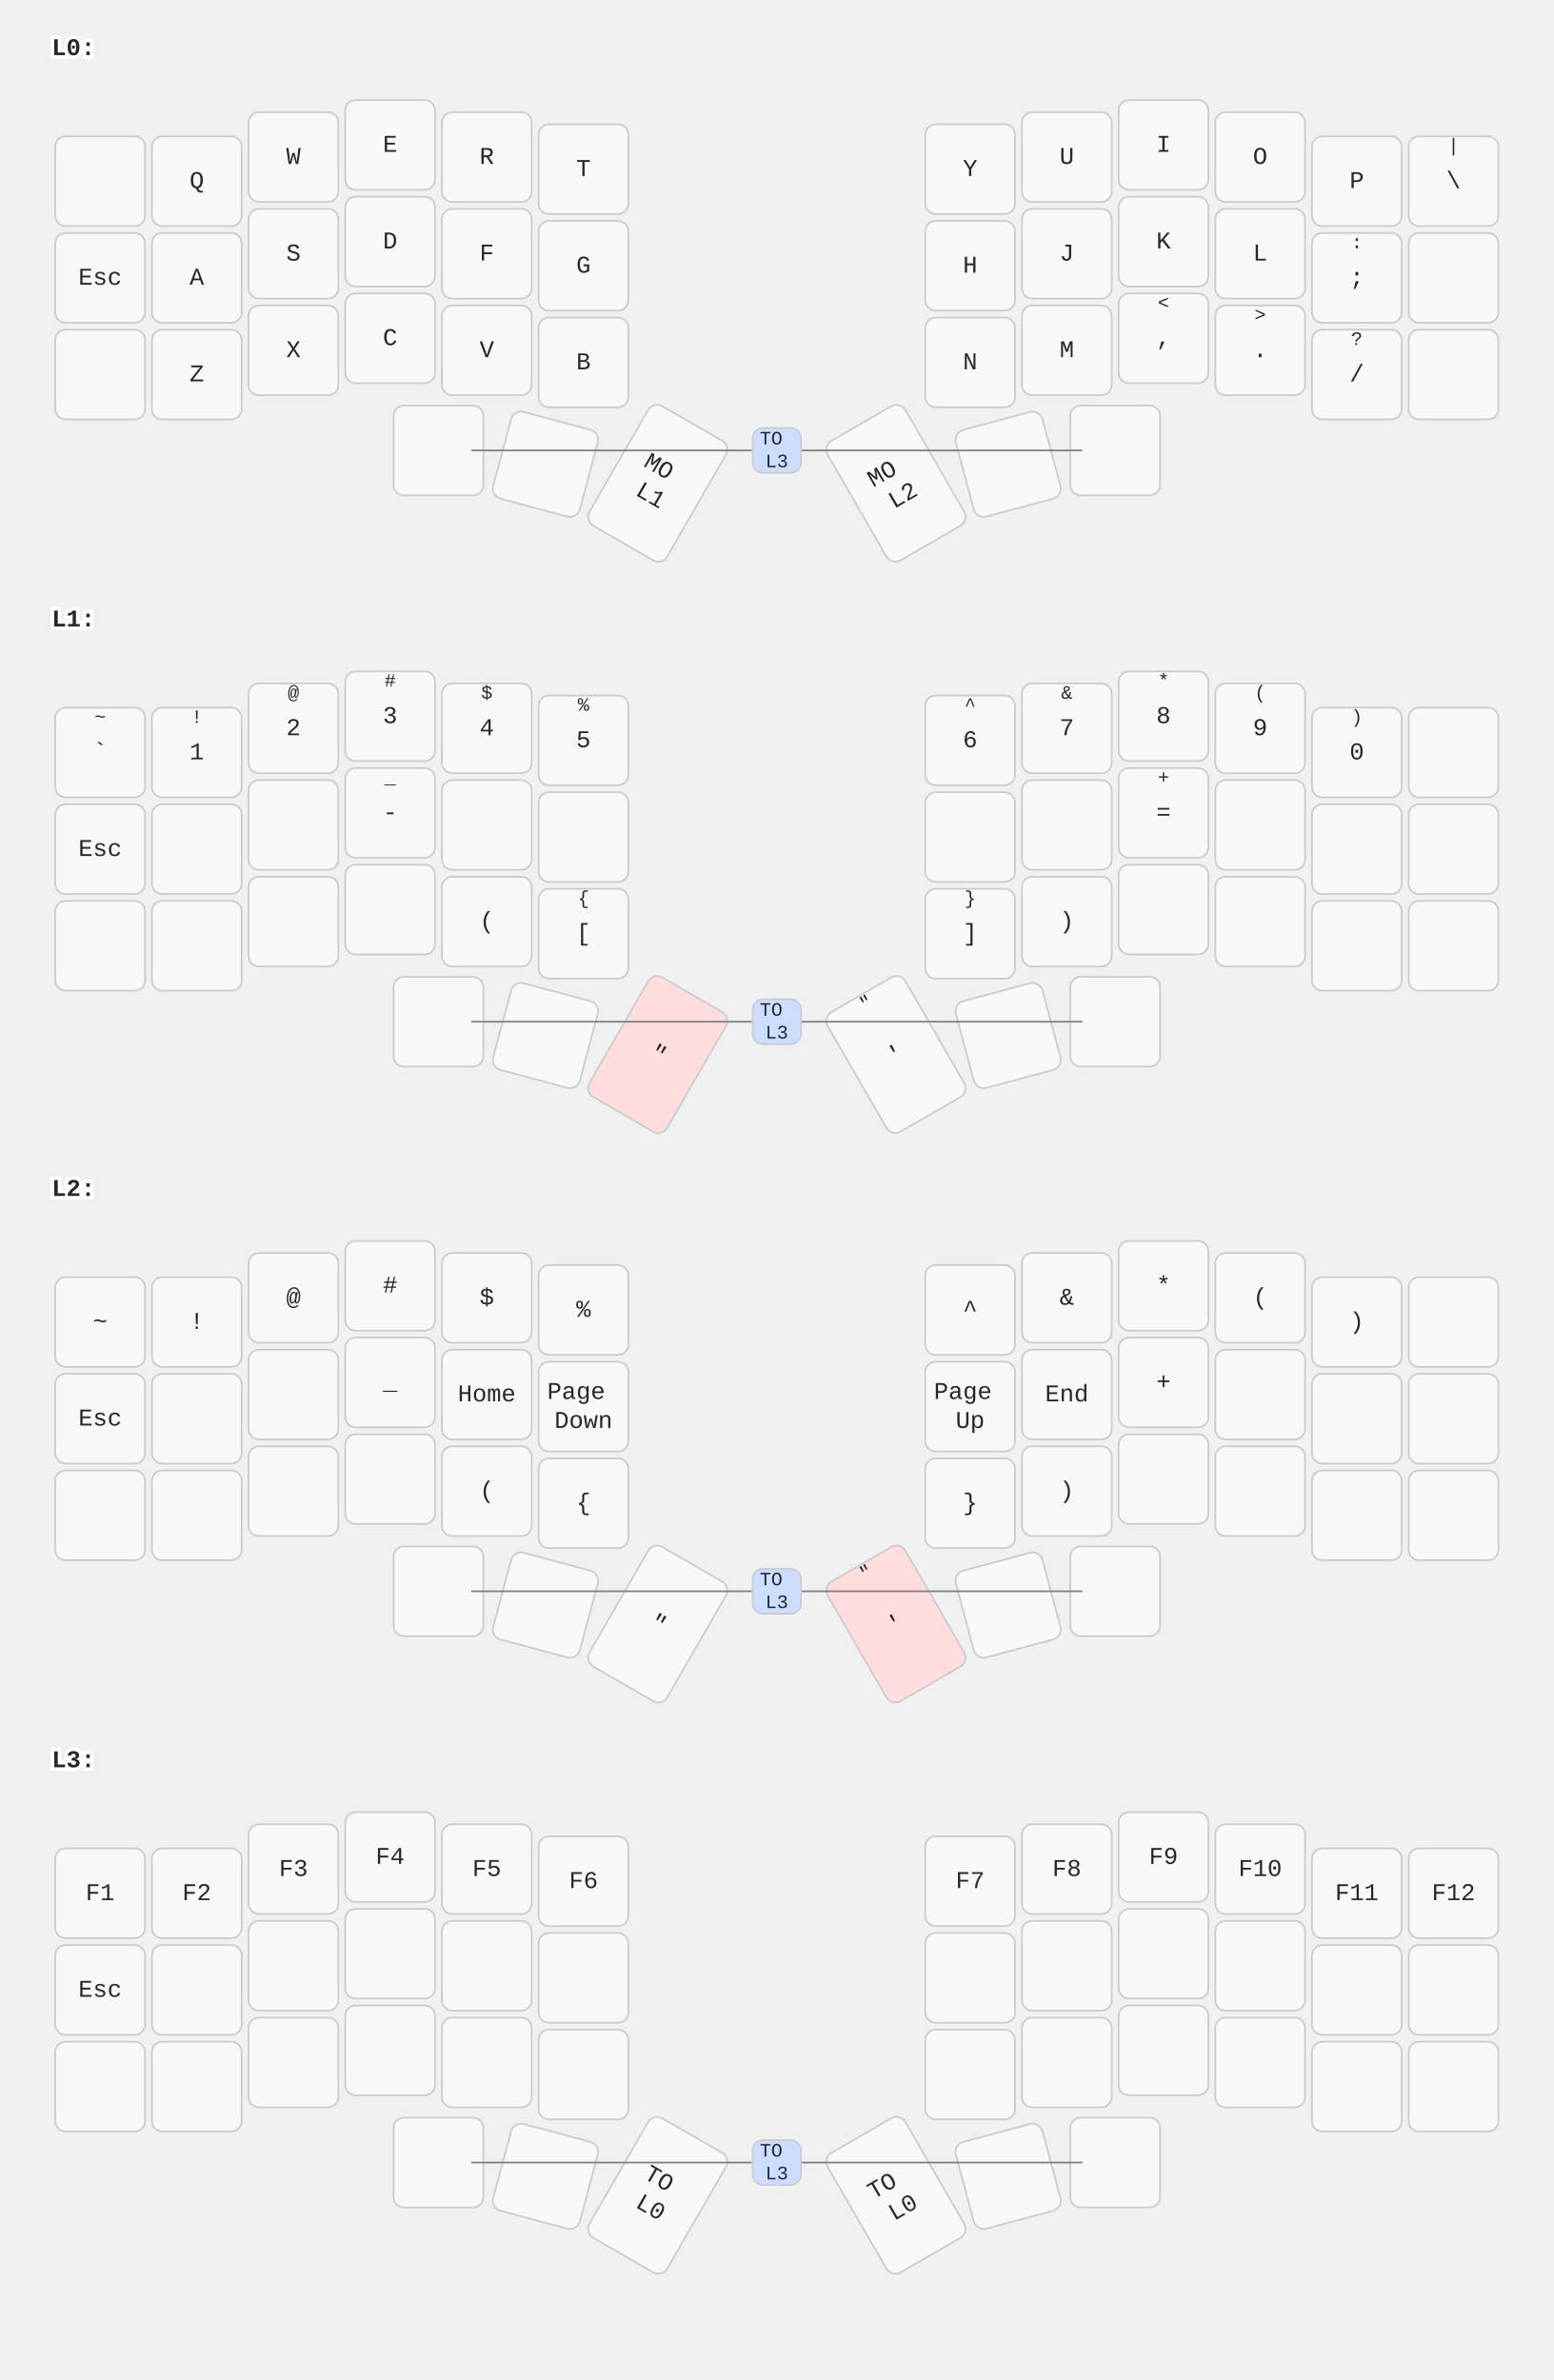
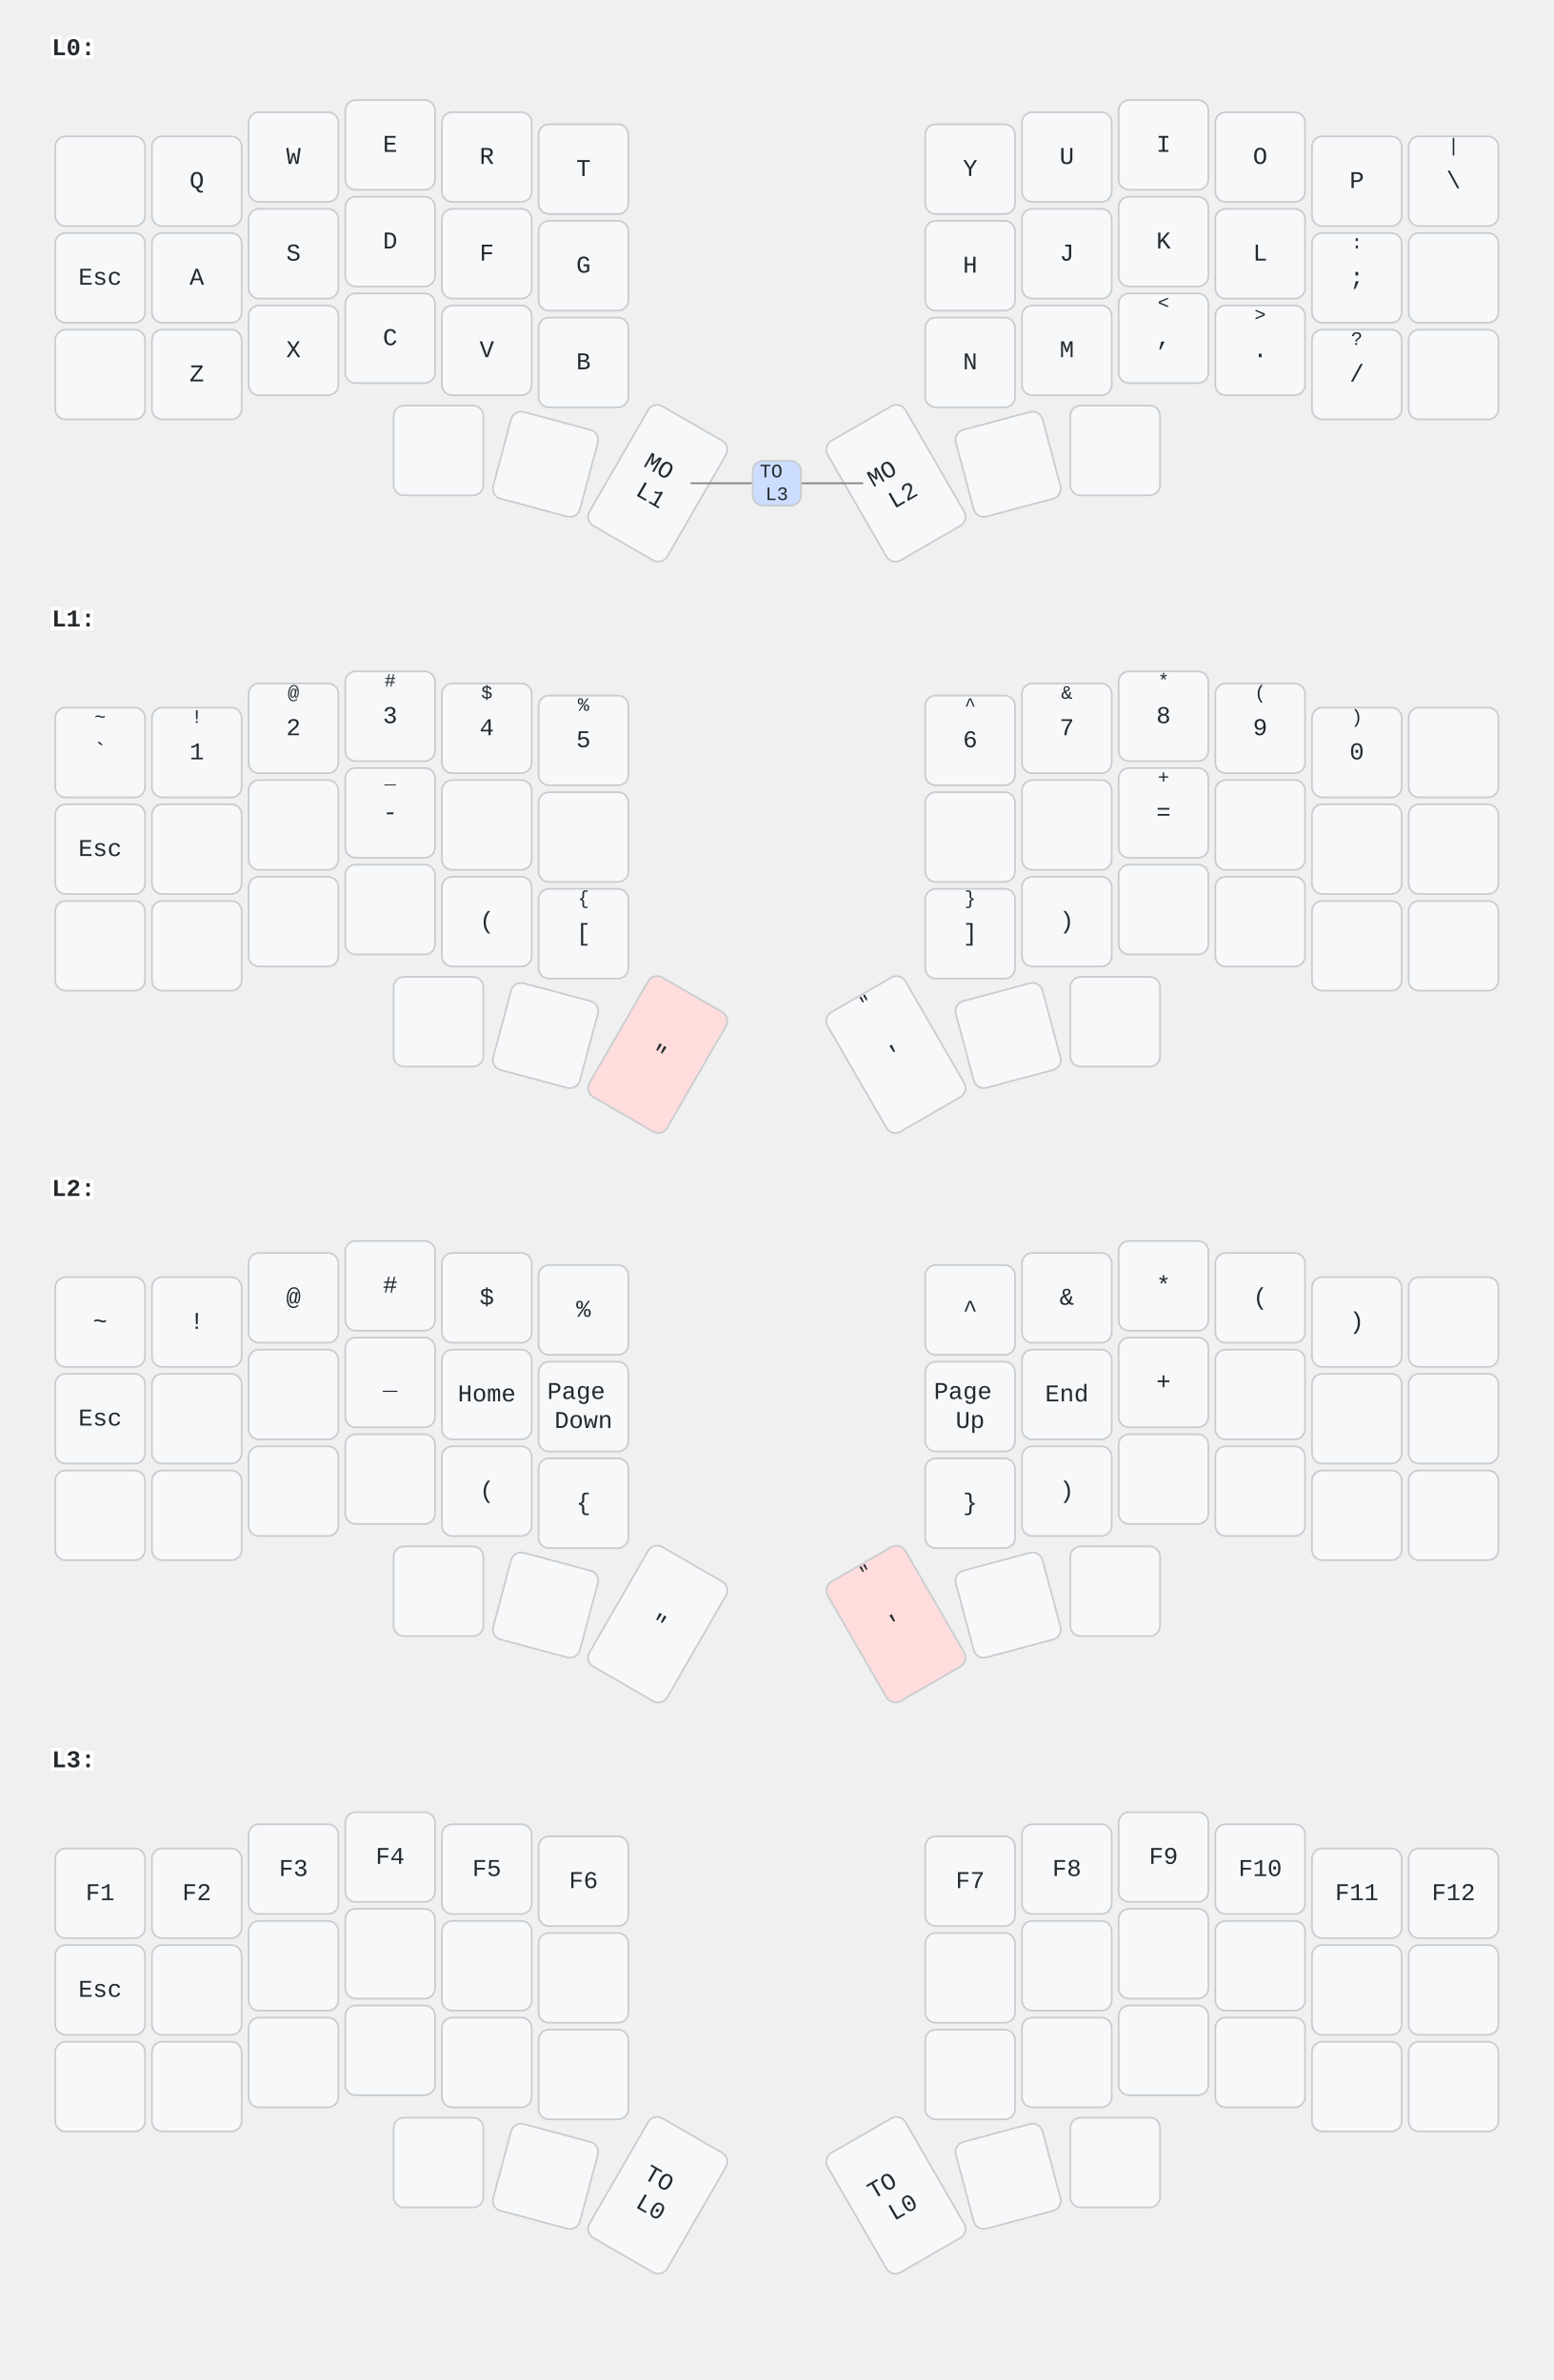
<svg xmlns="http://www.w3.org/2000/svg" xmlns:xlink="http://www.w3.org/1999/xlink" width="900" height="1379" viewBox="0 0 900 1379" class="keymap">
  <defs>/* start glyphs */
<svg id="mdi.apple-keyboard-command">
      <svg viewBox="0 0 24 24">
        <path d="M6,2A4,4 0 0,1 10,6V8H14V6A4,4 0 0,1 18,2A4,4 0 0,1 22,6A4,4 0 0,1 18,10H16V14H18A4,4 0 0,1 22,18A4,4 0 0,1 18,22A4,4 0 0,1 14,18V16H10V18A4,4 0 0,1 6,22A4,4 0 0,1 2,18A4,4 0 0,1 6,14H8V10H6A4,4 0 0,1 2,6A4,4 0 0,1 6,2M16,18A2,2 0 0,0 18,20A2,2 0 0,0 20,18A2,2 0 0,0 18,16H16V18M14,10H10V14H14V10M6,16A2,2 0 0,0 4,18A2,2 0 0,0 6,20A2,2 0 0,0 8,18V16H6M8,6A2,2 0 0,0 6,4A2,2 0 0,0 4,6A2,2 0 0,0 6,8H8V6M18,8A2,2 0 0,0 20,6A2,2 0 0,0 18,4A2,2 0 0,0 16,6V8H18Z" />
      </svg>
    </svg>
    <svg id="mdi.apple-keyboard-control">
      <svg viewBox="0 0 24 24">
        <path d="M19.78,11.78L18.36,13.19L12,6.83L5.64,13.19L4.22,11.78L12,4L19.78,11.78Z" />
      </svg>
    </svg>
    <svg id="mdi.apple-keyboard-shift">
      <svg viewBox="0 0 24 24">
        <path d="M15,18V12H17.17L12,6.83L6.83,12H9V18H15M12,4L22,14H17V20H7V14H2L12,4Z" />
      </svg>
    </svg>
    <svg id="mdi.arrow-down">
      <svg viewBox="0 0 24 24">
        <path d="M11,4H13V16L18.5,10.5L19.92,11.92L12,19.84L4.08,11.92L5.5,10.5L11,16V4Z" />
      </svg>
    </svg>
    <svg id="mdi.arrow-left">
      <svg viewBox="0 0 24 24">
        <path d="M20,11V13H8L13.5,18.5L12.08,19.92L4.16,12L12.08,4.08L13.5,5.5L8,11H20Z" />
      </svg>
    </svg>
    <svg id="mdi.arrow-right">
      <svg viewBox="0 0 24 24">
        <path d="M4,11V13H16L10.5,18.5L11.92,19.92L19.84,12L11.92,4.08L10.5,5.5L16,11H4Z" />
      </svg>
    </svg>
    <svg id="mdi.arrow-up">
      <svg viewBox="0 0 24 24">
        <path d="M13,20H11V8L5.5,13.5L4.08,12.08L12,4.16L19.92,12.08L18.5,13.5L13,8V20Z" />
      </svg>
    </svg>
    <svg id="mdi.backspace-outline">
      <svg viewBox="0 0 24 24">
        <path d="M19,15.59L17.59,17L14,13.41L10.41,17L9,15.59L12.59,12L9,8.41L10.41,7L14,10.59L17.59,7L19,8.41L15.41,12L19,15.59M22,3A2,2 0 0,1 24,5V19A2,2 0 0,1 22,21H7C6.31,21 5.77,20.64 5.41,20.11L0,12L5.41,3.88C5.77,3.35 6.31,3 7,3H22M22,5H7L2.28,12L7,19H22V5Z" />
      </svg>
    </svg>
    <svg id="mdi.keyboard-return">
      <svg viewBox="0 0 24 24">
        <path d="M19,7V11H5.83L9.41,7.41L8,6L2,12L8,18L9.41,16.58L5.83,13H21V7H19Z" />
      </svg>
    </svg>
    <svg id="mdi.keyboard-space">
      <svg viewBox="0 0 24 24">
        <path d="M3 15H5V19H19V15H21V19C21 20.1 20.1 21 19 21H5C3.9 21 3 20.1 3 19V15Z" />
      </svg>
    </svg>
    <svg id="mdi.keyboard-tab">
      <svg viewBox="0 0 24 24">
        <path d="M20,18H22V6H20M11.59,7.41L15.17,11H1V13H15.17L11.59,16.58L13,18L19,12L13,6L11.59,7.41Z" />
      </svg>
    </svg>
  </defs>/* end glyphs */
<style>/* inherit to force styles through use tags */
svg path {
    fill: inherit;
}

/* font and background color specifications */
svg.keymap {
    font-family: SFMono-Regular,Consolas,Liberation Mono,Menlo,monospace;
    font-size: 14px;
    font-kerning: normal;
    text-rendering: optimizeLegibility;
    fill: #24292e;
}

/* default key styling */
rect.key {
    fill: #f6f8fa;
}

rect.key, rect.combo {
    stroke: #c9cccf;
    stroke-width: 1;
}

/* default key side styling, only used is draw_key_sides is set */
rect.side {
    filter: brightness(90%);
}

/* color accent for combo boxes */
rect.combo, rect.combo-separate {
    fill: #cdf;
}

/* color accent for held keys */
rect.held, rect.combo.held {
    fill: #fdd;
}

/* color accent for ghost (optional) keys */
rect.ghost, rect.combo.ghost {
    stroke-dasharray: 4, 4;
    stroke-width: 2;
}

text {
    text-anchor: middle;
    dominant-baseline: middle;
}

/* styling for layer labels */
text.label {
    font-weight: bold;
    text-anchor: start;
    stroke: white;
    stroke-width: 4;
    paint-order: stroke;
}

/* styling for optional footer */
text.footer {
    text-anchor: end;
    dominant-baseline: auto;
    stroke: white;
    stroke-width: 4;
    paint-order: stroke;
}

/* styling for combo tap, and key hold/shifted label text */
text.combo, text.hold, text.shifted {
    font-size: 11px;
}

text.hold {
    text-anchor: middle;
    dominant-baseline: auto;
}

text.shifted {
    text-anchor: middle;
    dominant-baseline: hanging;
}

text.layer-activator {
    text-decoration: underline;
}

/* styling for hold/shifted label text in combo box */
text.combo.hold, text.combo.shifted {
    font-size: 8px;
}

/* lighter symbol for transparent keys */
text.trans {
    fill: #7b7e81;
}

/* styling for combo dendrons */
path.combo {
    stroke-width: 1;
    stroke: gray;
    fill: none;
}

/* Start Tabler Icons Cleanup */
/* cannot use height/width with glyphs */
.icon-tabler &gt; path {
    fill: inherit;
    stroke: inherit;
    stroke-width: 2;
}
/* hide tabler's default box */
.icon-tabler &gt; path[stroke="none"][fill="none"] {
    visibility: hidden;
}
/* End Tabler Icons Cleanup */

@media (prefers-color-scheme: dark) {
svg.keymap { fill: #d1d6db; }
rect.key { fill: #3f4750; }
rect.key, rect.combo { stroke: #60666c; }
rect.combo, rect.combo-separate { fill: #1f3d7a; }
rect.held, rect.combo.held { fill: #854747; }
text.label, text.footer { stroke: black; }
text.trans { fill: #7e8184; }
path.combo { stroke: #7f7f7f; }

}
svg.keymap { background-color: #FFF; }</style>
  <g transform="translate(30, 0)" class="layer-L0">
    <text x="0" y="28" class="label" id="L0">L0:</text>
    <g transform="translate(0, 56)">
      <g transform="translate(28, 49)" class="key keypos-0">
        <rect rx="6" ry="6" x="-26" y="-26" width="52" height="52" class="key" />
        <use href="#mdi.keyboard-tab" xlink:href="#mdi.keyboard-tab" x="-10" y="-10" height="20" width="20.0" class="key tap glyph mdi.keyboard-tab" />
      </g>
      <g transform="translate(84, 49)" class="key keypos-1">
        <rect rx="6" ry="6" x="-26" y="-26" width="52" height="52" class="key" />
        <text x="0" y="0" class="key tap">Q</text>
      </g>
      <g transform="translate(140, 35)" class="key keypos-2">
        <rect rx="6" ry="6" x="-26" y="-26" width="52" height="52" class="key" />
        <text x="0" y="0" class="key tap">W</text>
      </g>
      <g transform="translate(196, 28)" class="key keypos-3">
        <rect rx="6" ry="6" x="-26" y="-26" width="52" height="52" class="key" />
        <text x="0" y="0" class="key tap">E</text>
      </g>
      <g transform="translate(252, 35)" class="key keypos-4">
        <rect rx="6" ry="6" x="-26" y="-26" width="52" height="52" class="key" />
        <text x="0" y="0" class="key tap">R</text>
      </g>
      <g transform="translate(308, 42)" class="key keypos-5">
        <rect rx="6" ry="6" x="-26" y="-26" width="52" height="52" class="key" />
        <text x="0" y="0" class="key tap">T</text>
      </g>
      <g transform="translate(532, 42)" class="key keypos-6">
        <rect rx="6" ry="6" x="-26" y="-26" width="52" height="52" class="key" />
        <text x="0" y="0" class="key tap">Y</text>
      </g>
      <g transform="translate(588, 35)" class="key keypos-7">
        <rect rx="6" ry="6" x="-26" y="-26" width="52" height="52" class="key" />
        <text x="0" y="0" class="key tap">U</text>
      </g>
      <g transform="translate(644, 28)" class="key keypos-8">
        <rect rx="6" ry="6" x="-26" y="-26" width="52" height="52" class="key" />
        <text x="0" y="0" class="key tap">I</text>
      </g>
      <g transform="translate(700, 35)" class="key keypos-9">
        <rect rx="6" ry="6" x="-26" y="-26" width="52" height="52" class="key" />
        <text x="0" y="0" class="key tap">O</text>
      </g>
      <g transform="translate(756, 49)" class="key keypos-10">
        <rect rx="6" ry="6" x="-26" y="-26" width="52" height="52" class="key" />
        <text x="0" y="0" class="key tap">P</text>
      </g>
      <g transform="translate(812, 49)" class="key keypos-11">
        <rect rx="6" ry="6" x="-26" y="-26" width="52" height="52" class="key" />
        <text x="0" y="0" class="key tap">\</text>
        <text x="0" y="-23" class="key shifted">|</text>
      </g>
      <g transform="translate(28, 105)" class="key keypos-12">
        <rect rx="6" ry="6" x="-26" y="-26" width="52" height="52" class="key" />
        <text x="0" y="0" class="key tap">Esc</text>
        <use href="#mdi.apple-keyboard-control" xlink:href="#mdi.apple-keyboard-control" x="-6" y="11" height="12" width="12.0" class="key hold glyph mdi.apple-keyboard-control" />
      </g>
      <g transform="translate(84, 105)" class="key keypos-13">
        <rect rx="6" ry="6" x="-26" y="-26" width="52" height="52" class="key" />
        <text x="0" y="0" class="key tap">A</text>
      </g>
      <g transform="translate(140, 91)" class="key keypos-14">
        <rect rx="6" ry="6" x="-26" y="-26" width="52" height="52" class="key" />
        <text x="0" y="0" class="key tap">S</text>
      </g>
      <g transform="translate(196, 84)" class="key keypos-15">
        <rect rx="6" ry="6" x="-26" y="-26" width="52" height="52" class="key" />
        <text x="0" y="0" class="key tap">D</text>
      </g>
      <g transform="translate(252, 91)" class="key keypos-16">
        <rect rx="6" ry="6" x="-26" y="-26" width="52" height="52" class="key" />
        <text x="0" y="0" class="key tap">F</text>
      </g>
      <g transform="translate(308, 98)" class="key keypos-17">
        <rect rx="6" ry="6" x="-26" y="-26" width="52" height="52" class="key" />
        <text x="0" y="0" class="key tap">G</text>
      </g>
      <g transform="translate(532, 98)" class="key keypos-18">
        <rect rx="6" ry="6" x="-26" y="-26" width="52" height="52" class="key" />
        <text x="0" y="0" class="key tap">H</text>
      </g>
      <g transform="translate(588, 91)" class="key keypos-19">
        <rect rx="6" ry="6" x="-26" y="-26" width="52" height="52" class="key" />
        <text x="0" y="0" class="key tap">J</text>
      </g>
      <g transform="translate(644, 84)" class="key keypos-20">
        <rect rx="6" ry="6" x="-26" y="-26" width="52" height="52" class="key" />
        <text x="0" y="0" class="key tap">K</text>
      </g>
      <g transform="translate(700, 91)" class="key keypos-21">
        <rect rx="6" ry="6" x="-26" y="-26" width="52" height="52" class="key" />
        <text x="0" y="0" class="key tap">L</text>
      </g>
      <g transform="translate(756, 105)" class="key keypos-22">
        <rect rx="6" ry="6" x="-26" y="-26" width="52" height="52" class="key" />
        <text x="0" y="0" class="key tap">;</text>
        <text x="0" y="-23" class="key shifted">:</text>
      </g>
      <g transform="translate(812, 105)" class="key keypos-23">
        <rect rx="6" ry="6" x="-26" y="-26" width="52" height="52" class="key" />
        <use href="#mdi.keyboard-return" xlink:href="#mdi.keyboard-return" x="-10" y="-10" height="20" width="20.0" class="key tap glyph mdi.keyboard-return" />
      </g>
      <g transform="translate(28, 161)" class="key keypos-24">
        <rect rx="6" ry="6" x="-26" y="-26" width="52" height="52" class="key" />
        <use href="#mdi.apple-keyboard-shift" xlink:href="#mdi.apple-keyboard-shift" x="-10" y="-10" height="20" width="20.0" class="key tap glyph mdi.apple-keyboard-shift" />
      </g>
      <g transform="translate(84, 161)" class="key keypos-25">
        <rect rx="6" ry="6" x="-26" y="-26" width="52" height="52" class="key" />
        <text x="0" y="0" class="key tap">Z</text>
      </g>
      <g transform="translate(140, 147)" class="key keypos-26">
        <rect rx="6" ry="6" x="-26" y="-26" width="52" height="52" class="key" />
        <text x="0" y="0" class="key tap">X</text>
      </g>
      <g transform="translate(196, 140)" class="key keypos-27">
        <rect rx="6" ry="6" x="-26" y="-26" width="52" height="52" class="key" />
        <text x="0" y="0" class="key tap">C</text>
      </g>
      <g transform="translate(252, 147)" class="key keypos-28">
        <rect rx="6" ry="6" x="-26" y="-26" width="52" height="52" class="key" />
        <text x="0" y="0" class="key tap">V</text>
      </g>
      <g transform="translate(308, 154)" class="key keypos-29">
        <rect rx="6" ry="6" x="-26" y="-26" width="52" height="52" class="key" />
        <text x="0" y="0" class="key tap">B</text>
      </g>
      <g transform="translate(532, 154)" class="key keypos-30">
        <rect rx="6" ry="6" x="-26" y="-26" width="52" height="52" class="key" />
        <text x="0" y="0" class="key tap">N</text>
      </g>
      <g transform="translate(588, 147)" class="key keypos-31">
        <rect rx="6" ry="6" x="-26" y="-26" width="52" height="52" class="key" />
        <text x="0" y="0" class="key tap">M</text>
      </g>
      <g transform="translate(644, 140)" class="key keypos-32">
        <rect rx="6" ry="6" x="-26" y="-26" width="52" height="52" class="key" />
        <text x="0" y="0" class="key tap">,</text>
        <text x="0" y="-23" class="key shifted">&lt;</text>
      </g>
      <g transform="translate(700, 147)" class="key keypos-33">
        <rect rx="6" ry="6" x="-26" y="-26" width="52" height="52" class="key" />
        <text x="0" y="0" class="key tap">.</text>
        <text x="0" y="-23" class="key shifted">&gt;</text>
      </g>
      <g transform="translate(756, 161)" class="key keypos-34">
        <rect rx="6" ry="6" x="-26" y="-26" width="52" height="52" class="key" />
        <text x="0" y="0" class="key tap">/</text>
        <text x="0" y="-23" class="key shifted">?</text>
      </g>
      <g transform="translate(812, 161)" class="key keypos-35">
        <rect rx="6" ry="6" x="-26" y="-26" width="52" height="52" class="key" />
        <use href="#mdi.apple-keyboard-shift" xlink:href="#mdi.apple-keyboard-shift" x="-10" y="-10" height="20" width="20.0" class="key tap glyph mdi.apple-keyboard-shift" />
      </g>
      <g transform="translate(224, 205)" class="key keypos-36">
        <rect rx="6" ry="6" x="-26" y="-26" width="52" height="52" class="key" />
        <use href="#mdi.apple-keyboard-command" xlink:href="#mdi.apple-keyboard-command" x="-10" y="-10" height="20" width="20.0" class="key tap glyph mdi.apple-keyboard-command" />
      </g>
      <g transform="translate(286, 213) rotate(15.0)" class="key keypos-37">
        <rect rx="6" ry="6" x="-26" y="-26" width="52" height="52" class="key" />
        <use href="#mdi.keyboard-space" xlink:href="#mdi.keyboard-space" x="-10" y="-10" height="20" width="20.0" class="key tap glyph mdi.keyboard-space" />
      </g>
      <g transform="translate(351, 224) rotate(30.0)" class="key keypos-38">
        <rect rx="6" ry="6" x="-26" y="-40" width="52" height="80" class="key" />
        <text x="0" y="0" class="key tap">
          <tspan x="0" dy="-0.6em">MO</tspan>
          <tspan x="0" dy="1.2em">L1</tspan>
        </text>
      </g>
      <g transform="translate(489, 224) rotate(-30.0)" class="key keypos-39">
        <rect rx="6" ry="6" x="-26" y="-40" width="52" height="80" class="key" />
        <text x="0" y="0" class="key tap">
          <tspan x="0" dy="-0.6em">MO</tspan>
          <tspan x="0" dy="1.2em">L2</tspan>
        </text>
      </g>
      <g transform="translate(554, 213) rotate(-15.0)" class="key keypos-40">
        <rect rx="6" ry="6" x="-26" y="-26" width="52" height="52" class="key" />
        <use href="#mdi.backspace-outline" xlink:href="#mdi.backspace-outline" x="-10" y="-10" height="20" width="20.0" class="key tap glyph mdi.backspace-outline" />
      </g>
      <g transform="translate(616, 205)" class="key keypos-41">
        <rect rx="6" ry="6" x="-26" y="-26" width="52" height="52" class="key" />
        <use href="#mdi.apple-keyboard-command" xlink:href="#mdi.apple-keyboard-command" x="-10" y="-10" height="20" width="20.0" class="key tap glyph mdi.apple-keyboard-command" />
      </g>
      <g class="combo combopos-0">
-         <path d="M420,205 l-177,0" class="combo" />
-         <path d="M420,205 l177,0" class="combo" />
-         <rect rx="6" ry="6" x="406" y="192" width="28" height="26" class="combo" />
-         <text x="420" y="205" class="combo tap">
+         <path d="M420,224 l-50,0" class="combo" />
+         <path d="M420,224 l50,0" class="combo" />
+         <rect rx="6" ry="6" x="406" y="211" width="28" height="26" class="combo" />
+         <text x="420" y="224" class="combo tap">
          <tspan x="420" dy="-0.6em">TO</tspan>
          <tspan x="420" dy="1.2em">L3</tspan>
        </text>
      </g>
    </g>
  </g>
  <g transform="translate(30, 331)" class="layer-L1">
    <text x="0" y="28" class="label" id="L1">L1:</text>
    <g transform="translate(0, 56)">
      <g transform="translate(28, 49)" class="key keypos-0">
        <rect rx="6" ry="6" x="-26" y="-26" width="52" height="52" class="key" />
        <text x="0" y="0" class="key tap">`</text>
        <text x="0" y="-23" class="key shifted">~</text>
      </g>
      <g transform="translate(84, 49)" class="key keypos-1">
        <rect rx="6" ry="6" x="-26" y="-26" width="52" height="52" class="key" />
        <text x="0" y="0" class="key tap">1</text>
        <text x="0" y="-23" class="key shifted">!</text>
      </g>
      <g transform="translate(140, 35)" class="key keypos-2">
        <rect rx="6" ry="6" x="-26" y="-26" width="52" height="52" class="key" />
        <text x="0" y="0" class="key tap">2</text>
        <text x="0" y="-23" class="key shifted">@</text>
      </g>
      <g transform="translate(196, 28)" class="key keypos-3">
        <rect rx="6" ry="6" x="-26" y="-26" width="52" height="52" class="key" />
        <text x="0" y="0" class="key tap">3</text>
        <text x="0" y="-23" class="key shifted">#</text>
      </g>
      <g transform="translate(252, 35)" class="key keypos-4">
        <rect rx="6" ry="6" x="-26" y="-26" width="52" height="52" class="key" />
        <text x="0" y="0" class="key tap">4</text>
        <text x="0" y="-23" class="key shifted">$</text>
      </g>
      <g transform="translate(308, 42)" class="key keypos-5">
        <rect rx="6" ry="6" x="-26" y="-26" width="52" height="52" class="key" />
        <text x="0" y="0" class="key tap">5</text>
        <text x="0" y="-23" class="key shifted">%</text>
      </g>
      <g transform="translate(532, 42)" class="key keypos-6">
        <rect rx="6" ry="6" x="-26" y="-26" width="52" height="52" class="key" />
        <text x="0" y="0" class="key tap">6</text>
        <text x="0" y="-23" class="key shifted">^</text>
      </g>
      <g transform="translate(588, 35)" class="key keypos-7">
        <rect rx="6" ry="6" x="-26" y="-26" width="52" height="52" class="key" />
        <text x="0" y="0" class="key tap">7</text>
        <text x="0" y="-23" class="key shifted">&amp;</text>
      </g>
      <g transform="translate(644, 28)" class="key keypos-8">
        <rect rx="6" ry="6" x="-26" y="-26" width="52" height="52" class="key" />
        <text x="0" y="0" class="key tap">8</text>
        <text x="0" y="-23" class="key shifted">*</text>
      </g>
      <g transform="translate(700, 35)" class="key keypos-9">
        <rect rx="6" ry="6" x="-26" y="-26" width="52" height="52" class="key" />
        <text x="0" y="0" class="key tap">9</text>
        <text x="0" y="-23" class="key shifted">(</text>
      </g>
      <g transform="translate(756, 49)" class="key keypos-10">
        <rect rx="6" ry="6" x="-26" y="-26" width="52" height="52" class="key" />
        <text x="0" y="0" class="key tap">0</text>
        <text x="0" y="-23" class="key shifted">)</text>
      </g>
      <g transform="translate(812, 49)" class="key keypos-11">
        <rect rx="6" ry="6" x="-26" y="-26" width="52" height="52" class="key" />
      </g>
      <g transform="translate(28, 105)" class="key keypos-12">
        <rect rx="6" ry="6" x="-26" y="-26" width="52" height="52" class="key" />
        <text x="0" y="0" class="key tap">Esc</text>
        <use href="#mdi.apple-keyboard-control" xlink:href="#mdi.apple-keyboard-control" x="-6" y="11" height="12" width="12.0" class="key hold glyph mdi.apple-keyboard-control" />
      </g>
      <g transform="translate(84, 105)" class="key keypos-13">
        <rect rx="6" ry="6" x="-26" y="-26" width="52" height="52" class="key" />
      </g>
      <g transform="translate(140, 91)" class="key keypos-14">
        <rect rx="6" ry="6" x="-26" y="-26" width="52" height="52" class="key" />
      </g>
      <g transform="translate(196, 84)" class="key keypos-15">
        <rect rx="6" ry="6" x="-26" y="-26" width="52" height="52" class="key" />
        <text x="0" y="0" class="key tap">-</text>
        <text x="0" y="-23" class="key shifted">_</text>
      </g>
      <g transform="translate(252, 91)" class="key keypos-16">
        <rect rx="6" ry="6" x="-26" y="-26" width="52" height="52" class="key" />
        <use href="#mdi.arrow-left" xlink:href="#mdi.arrow-left" x="-10" y="-10" height="20" width="20.0" class="key tap glyph mdi.arrow-left" />
      </g>
      <g transform="translate(308, 98)" class="key keypos-17">
        <rect rx="6" ry="6" x="-26" y="-26" width="52" height="52" class="key" />
        <use href="#mdi.arrow-down" xlink:href="#mdi.arrow-down" x="-10" y="-10" height="20" width="20.0" class="key tap glyph mdi.arrow-down" />
      </g>
      <g transform="translate(532, 98)" class="key keypos-18">
        <rect rx="6" ry="6" x="-26" y="-26" width="52" height="52" class="key" />
        <use href="#mdi.arrow-up" xlink:href="#mdi.arrow-up" x="-10" y="-10" height="20" width="20.0" class="key tap glyph mdi.arrow-up" />
      </g>
      <g transform="translate(588, 91)" class="key keypos-19">
        <rect rx="6" ry="6" x="-26" y="-26" width="52" height="52" class="key" />
        <use href="#mdi.arrow-right" xlink:href="#mdi.arrow-right" x="-10" y="-10" height="20" width="20.0" class="key tap glyph mdi.arrow-right" />
      </g>
      <g transform="translate(644, 84)" class="key keypos-20">
        <rect rx="6" ry="6" x="-26" y="-26" width="52" height="52" class="key" />
        <text x="0" y="0" class="key tap">=</text>
        <text x="0" y="-23" class="key shifted">+</text>
      </g>
      <g transform="translate(700, 91)" class="key keypos-21">
        <rect rx="6" ry="6" x="-26" y="-26" width="52" height="52" class="key" />
      </g>
      <g transform="translate(756, 105)" class="key keypos-22">
        <rect rx="6" ry="6" x="-26" y="-26" width="52" height="52" class="key" />
      </g>
      <g transform="translate(812, 105)" class="key keypos-23">
        <rect rx="6" ry="6" x="-26" y="-26" width="52" height="52" class="key" />
        <use href="#mdi.keyboard-return" xlink:href="#mdi.keyboard-return" x="-10" y="-10" height="20" width="20.0" class="key tap glyph mdi.keyboard-return" />
      </g>
      <g transform="translate(28, 161)" class="key keypos-24">
        <rect rx="6" ry="6" x="-26" y="-26" width="52" height="52" class="key" />
        <use href="#mdi.apple-keyboard-shift" xlink:href="#mdi.apple-keyboard-shift" x="-10" y="-10" height="20" width="20.0" class="key tap glyph mdi.apple-keyboard-shift" />
      </g>
      <g transform="translate(84, 161)" class="key keypos-25">
        <rect rx="6" ry="6" x="-26" y="-26" width="52" height="52" class="key" />
      </g>
      <g transform="translate(140, 147)" class="key keypos-26">
        <rect rx="6" ry="6" x="-26" y="-26" width="52" height="52" class="key" />
      </g>
      <g transform="translate(196, 140)" class="key keypos-27">
        <rect rx="6" ry="6" x="-26" y="-26" width="52" height="52" class="key" />
      </g>
      <g transform="translate(252, 147)" class="key keypos-28">
        <rect rx="6" ry="6" x="-26" y="-26" width="52" height="52" class="key" />
        <text x="0" y="0" class="key tap">(</text>
      </g>
      <g transform="translate(308, 154)" class="key keypos-29">
        <rect rx="6" ry="6" x="-26" y="-26" width="52" height="52" class="key" />
        <text x="0" y="0" class="key tap">[</text>
        <text x="0" y="-23" class="key shifted">{</text>
      </g>
      <g transform="translate(532, 154)" class="key keypos-30">
        <rect rx="6" ry="6" x="-26" y="-26" width="52" height="52" class="key" />
        <text x="0" y="0" class="key tap">]</text>
        <text x="0" y="-23" class="key shifted">}</text>
      </g>
      <g transform="translate(588, 147)" class="key keypos-31">
        <rect rx="6" ry="6" x="-26" y="-26" width="52" height="52" class="key" />
        <text x="0" y="0" class="key tap">)</text>
      </g>
      <g transform="translate(644, 140)" class="key keypos-32">
        <rect rx="6" ry="6" x="-26" y="-26" width="52" height="52" class="key" />
      </g>
      <g transform="translate(700, 147)" class="key keypos-33">
        <rect rx="6" ry="6" x="-26" y="-26" width="52" height="52" class="key" />
      </g>
      <g transform="translate(756, 161)" class="key keypos-34">
        <rect rx="6" ry="6" x="-26" y="-26" width="52" height="52" class="key" />
      </g>
      <g transform="translate(812, 161)" class="key keypos-35">
        <rect rx="6" ry="6" x="-26" y="-26" width="52" height="52" class="key" />
        <use href="#mdi.apple-keyboard-shift" xlink:href="#mdi.apple-keyboard-shift" x="-10" y="-10" height="20" width="20.0" class="key tap glyph mdi.apple-keyboard-shift" />
      </g>
      <g transform="translate(224, 205)" class="key keypos-36">
        <rect rx="6" ry="6" x="-26" y="-26" width="52" height="52" class="key" />
        <use href="#mdi.apple-keyboard-command" xlink:href="#mdi.apple-keyboard-command" x="-10" y="-10" height="20" width="20.0" class="key tap glyph mdi.apple-keyboard-command" />
      </g>
      <g transform="translate(286, 213) rotate(15.0)" class="key keypos-37">
        <rect rx="6" ry="6" x="-26" y="-26" width="52" height="52" class="key" />
        <use href="#mdi.keyboard-space" xlink:href="#mdi.keyboard-space" x="-10" y="-10" height="20" width="20.0" class="key tap glyph mdi.keyboard-space" />
      </g>
      <g transform="translate(351, 224) rotate(30.0)" class="key held keypos-38">
        <rect rx="6" ry="6" x="-26" y="-40" width="52" height="80" class="key held" />
        <text x="0" y="0" class="key held tap">"</text>
      </g>
      <g transform="translate(489, 224) rotate(-30.0)" class="key keypos-39">
        <rect rx="6" ry="6" x="-26" y="-40" width="52" height="80" class="key" />
        <text x="0" y="0" class="key tap">'</text>
        <text x="0" y="-37" class="key shifted">"</text>
      </g>
      <g transform="translate(554, 213) rotate(-15.0)" class="key keypos-40">
        <rect rx="6" ry="6" x="-26" y="-26" width="52" height="52" class="key" />
        <use href="#mdi.backspace-outline" xlink:href="#mdi.backspace-outline" x="-10" y="-10" height="20" width="20.0" class="key tap glyph mdi.backspace-outline" />
      </g>
      <g transform="translate(616, 205)" class="key keypos-41">
        <rect rx="6" ry="6" x="-26" y="-26" width="52" height="52" class="key" />
        <use href="#mdi.apple-keyboard-command" xlink:href="#mdi.apple-keyboard-command" x="-10" y="-10" height="20" width="20.0" class="key tap glyph mdi.apple-keyboard-command" />
      </g>
-       <g class="combo combopos-0">
-         <path d="M420,205 l-177,0" class="combo" />
-         <path d="M420,205 l177,0" class="combo" />
-         <rect rx="6" ry="6" x="406" y="192" width="28" height="26" class="combo" />
-         <text x="420" y="205" class="combo tap">
-           <tspan x="420" dy="-0.6em">TO</tspan>
-           <tspan x="420" dy="1.2em">L3</tspan>
-         </text>
-       </g>
    </g>
  </g>
  <g transform="translate(30, 661)" class="layer-L2">
    <text x="0" y="28" class="label" id="L2">L2:</text>
    <g transform="translate(0, 56)">
      <g transform="translate(28, 49)" class="key keypos-0">
        <rect rx="6" ry="6" x="-26" y="-26" width="52" height="52" class="key" />
        <text x="0" y="0" class="key tap">~</text>
      </g>
      <g transform="translate(84, 49)" class="key keypos-1">
        <rect rx="6" ry="6" x="-26" y="-26" width="52" height="52" class="key" />
        <text x="0" y="0" class="key tap">!</text>
      </g>
      <g transform="translate(140, 35)" class="key keypos-2">
        <rect rx="6" ry="6" x="-26" y="-26" width="52" height="52" class="key" />
        <text x="0" y="0" class="key tap">@</text>
      </g>
      <g transform="translate(196, 28)" class="key keypos-3">
        <rect rx="6" ry="6" x="-26" y="-26" width="52" height="52" class="key" />
        <text x="0" y="0" class="key tap">#</text>
      </g>
      <g transform="translate(252, 35)" class="key keypos-4">
        <rect rx="6" ry="6" x="-26" y="-26" width="52" height="52" class="key" />
        <text x="0" y="0" class="key tap">$</text>
      </g>
      <g transform="translate(308, 42)" class="key keypos-5">
        <rect rx="6" ry="6" x="-26" y="-26" width="52" height="52" class="key" />
        <text x="0" y="0" class="key tap">%</text>
      </g>
      <g transform="translate(532, 42)" class="key keypos-6">
        <rect rx="6" ry="6" x="-26" y="-26" width="52" height="52" class="key" />
        <text x="0" y="0" class="key tap">^</text>
      </g>
      <g transform="translate(588, 35)" class="key keypos-7">
        <rect rx="6" ry="6" x="-26" y="-26" width="52" height="52" class="key" />
        <text x="0" y="0" class="key tap">&amp;</text>
      </g>
      <g transform="translate(644, 28)" class="key keypos-8">
        <rect rx="6" ry="6" x="-26" y="-26" width="52" height="52" class="key" />
        <text x="0" y="0" class="key tap">*</text>
      </g>
      <g transform="translate(700, 35)" class="key keypos-9">
        <rect rx="6" ry="6" x="-26" y="-26" width="52" height="52" class="key" />
        <text x="0" y="0" class="key tap">(</text>
      </g>
      <g transform="translate(756, 49)" class="key keypos-10">
        <rect rx="6" ry="6" x="-26" y="-26" width="52" height="52" class="key" />
        <text x="0" y="0" class="key tap">)</text>
      </g>
      <g transform="translate(812, 49)" class="key keypos-11">
        <rect rx="6" ry="6" x="-26" y="-26" width="52" height="52" class="key" />
      </g>
      <g transform="translate(28, 105)" class="key keypos-12">
        <rect rx="6" ry="6" x="-26" y="-26" width="52" height="52" class="key" />
        <text x="0" y="0" class="key tap">Esc</text>
        <use href="#mdi.apple-keyboard-control" xlink:href="#mdi.apple-keyboard-control" x="-6" y="11" height="12" width="12.0" class="key hold glyph mdi.apple-keyboard-control" />
      </g>
      <g transform="translate(84, 105)" class="key keypos-13">
        <rect rx="6" ry="6" x="-26" y="-26" width="52" height="52" class="key" />
      </g>
      <g transform="translate(140, 91)" class="key keypos-14">
        <rect rx="6" ry="6" x="-26" y="-26" width="52" height="52" class="key" />
      </g>
      <g transform="translate(196, 84)" class="key keypos-15">
        <rect rx="6" ry="6" x="-26" y="-26" width="52" height="52" class="key" />
        <text x="0" y="0" class="key tap">_</text>
      </g>
      <g transform="translate(252, 91)" class="key keypos-16">
        <rect rx="6" ry="6" x="-26" y="-26" width="52" height="52" class="key" />
        <text x="0" y="0" class="key tap">Home</text>
      </g>
      <g transform="translate(308, 98)" class="key keypos-17">
        <rect rx="6" ry="6" x="-26" y="-26" width="52" height="52" class="key" />
        <text x="0" y="0" class="key tap">
          <tspan x="0" dy="-0.6em">Page</tspan>
          <tspan x="0" dy="1.2em">Down</tspan>
        </text>
      </g>
      <g transform="translate(532, 98)" class="key keypos-18">
        <rect rx="6" ry="6" x="-26" y="-26" width="52" height="52" class="key" />
        <text x="0" y="0" class="key tap">
          <tspan x="0" dy="-0.6em">Page</tspan>
          <tspan x="0" dy="1.2em">Up</tspan>
        </text>
      </g>
      <g transform="translate(588, 91)" class="key keypos-19">
        <rect rx="6" ry="6" x="-26" y="-26" width="52" height="52" class="key" />
        <text x="0" y="0" class="key tap">End</text>
      </g>
      <g transform="translate(644, 84)" class="key keypos-20">
        <rect rx="6" ry="6" x="-26" y="-26" width="52" height="52" class="key" />
        <text x="0" y="0" class="key tap">+</text>
      </g>
      <g transform="translate(700, 91)" class="key keypos-21">
        <rect rx="6" ry="6" x="-26" y="-26" width="52" height="52" class="key" />
      </g>
      <g transform="translate(756, 105)" class="key keypos-22">
        <rect rx="6" ry="6" x="-26" y="-26" width="52" height="52" class="key" />
      </g>
      <g transform="translate(812, 105)" class="key keypos-23">
        <rect rx="6" ry="6" x="-26" y="-26" width="52" height="52" class="key" />
        <use href="#mdi.keyboard-return" xlink:href="#mdi.keyboard-return" x="-10" y="-10" height="20" width="20.0" class="key tap glyph mdi.keyboard-return" />
      </g>
      <g transform="translate(28, 161)" class="key keypos-24">
        <rect rx="6" ry="6" x="-26" y="-26" width="52" height="52" class="key" />
        <use href="#mdi.apple-keyboard-shift" xlink:href="#mdi.apple-keyboard-shift" x="-10" y="-10" height="20" width="20.0" class="key tap glyph mdi.apple-keyboard-shift" />
      </g>
      <g transform="translate(84, 161)" class="key keypos-25">
        <rect rx="6" ry="6" x="-26" y="-26" width="52" height="52" class="key" />
      </g>
      <g transform="translate(140, 147)" class="key keypos-26">
        <rect rx="6" ry="6" x="-26" y="-26" width="52" height="52" class="key" />
      </g>
      <g transform="translate(196, 140)" class="key keypos-27">
        <rect rx="6" ry="6" x="-26" y="-26" width="52" height="52" class="key" />
      </g>
      <g transform="translate(252, 147)" class="key keypos-28">
        <rect rx="6" ry="6" x="-26" y="-26" width="52" height="52" class="key" />
        <text x="0" y="0" class="key tap">(</text>
      </g>
      <g transform="translate(308, 154)" class="key keypos-29">
        <rect rx="6" ry="6" x="-26" y="-26" width="52" height="52" class="key" />
        <text x="0" y="0" class="key tap">{</text>
      </g>
      <g transform="translate(532, 154)" class="key keypos-30">
        <rect rx="6" ry="6" x="-26" y="-26" width="52" height="52" class="key" />
        <text x="0" y="0" class="key tap">}</text>
      </g>
      <g transform="translate(588, 147)" class="key keypos-31">
        <rect rx="6" ry="6" x="-26" y="-26" width="52" height="52" class="key" />
        <text x="0" y="0" class="key tap">)</text>
      </g>
      <g transform="translate(644, 140)" class="key keypos-32">
        <rect rx="6" ry="6" x="-26" y="-26" width="52" height="52" class="key" />
      </g>
      <g transform="translate(700, 147)" class="key keypos-33">
        <rect rx="6" ry="6" x="-26" y="-26" width="52" height="52" class="key" />
      </g>
      <g transform="translate(756, 161)" class="key keypos-34">
        <rect rx="6" ry="6" x="-26" y="-26" width="52" height="52" class="key" />
      </g>
      <g transform="translate(812, 161)" class="key keypos-35">
        <rect rx="6" ry="6" x="-26" y="-26" width="52" height="52" class="key" />
        <use href="#mdi.apple-keyboard-shift" xlink:href="#mdi.apple-keyboard-shift" x="-10" y="-10" height="20" width="20.0" class="key tap glyph mdi.apple-keyboard-shift" />
      </g>
      <g transform="translate(224, 205)" class="key keypos-36">
        <rect rx="6" ry="6" x="-26" y="-26" width="52" height="52" class="key" />
        <use href="#mdi.apple-keyboard-command" xlink:href="#mdi.apple-keyboard-command" x="-10" y="-10" height="20" width="20.0" class="key tap glyph mdi.apple-keyboard-command" />
      </g>
      <g transform="translate(286, 213) rotate(15.0)" class="key keypos-37">
        <rect rx="6" ry="6" x="-26" y="-26" width="52" height="52" class="key" />
        <use href="#mdi.keyboard-space" xlink:href="#mdi.keyboard-space" x="-10" y="-10" height="20" width="20.0" class="key tap glyph mdi.keyboard-space" />
      </g>
      <g transform="translate(351, 224) rotate(30.0)" class="key keypos-38">
        <rect rx="6" ry="6" x="-26" y="-40" width="52" height="80" class="key" />
        <text x="0" y="0" class="key tap">"</text>
      </g>
      <g transform="translate(489, 224) rotate(-30.0)" class="key held keypos-39">
        <rect rx="6" ry="6" x="-26" y="-40" width="52" height="80" class="key held" />
        <text x="0" y="0" class="key held tap">'</text>
        <text x="0" y="-37" class="key held shifted">"</text>
      </g>
      <g transform="translate(554, 213) rotate(-15.0)" class="key keypos-40">
        <rect rx="6" ry="6" x="-26" y="-26" width="52" height="52" class="key" />
        <use href="#mdi.backspace-outline" xlink:href="#mdi.backspace-outline" x="-10" y="-10" height="20" width="20.0" class="key tap glyph mdi.backspace-outline" />
      </g>
      <g transform="translate(616, 205)" class="key keypos-41">
        <rect rx="6" ry="6" x="-26" y="-26" width="52" height="52" class="key" />
        <use href="#mdi.apple-keyboard-command" xlink:href="#mdi.apple-keyboard-command" x="-10" y="-10" height="20" width="20.0" class="key tap glyph mdi.apple-keyboard-command" />
      </g>
-       <g class="combo combopos-0">
-         <path d="M420,205 l-177,0" class="combo" />
-         <path d="M420,205 l177,0" class="combo" />
-         <rect rx="6" ry="6" x="406" y="192" width="28" height="26" class="combo" />
-         <text x="420" y="205" class="combo tap">
-           <tspan x="420" dy="-0.6em">TO</tspan>
-           <tspan x="420" dy="1.2em">L3</tspan>
-         </text>
-       </g>
    </g>
  </g>
  <g transform="translate(30, 992)" class="layer-L3">
    <text x="0" y="28" class="label" id="L3">L3:</text>
    <g transform="translate(0, 56)">
      <g transform="translate(28, 49)" class="key keypos-0">
        <rect rx="6" ry="6" x="-26" y="-26" width="52" height="52" class="key" />
        <text x="0" y="0" class="key tap">F1</text>
      </g>
      <g transform="translate(84, 49)" class="key keypos-1">
        <rect rx="6" ry="6" x="-26" y="-26" width="52" height="52" class="key" />
        <text x="0" y="0" class="key tap">F2</text>
      </g>
      <g transform="translate(140, 35)" class="key keypos-2">
        <rect rx="6" ry="6" x="-26" y="-26" width="52" height="52" class="key" />
        <text x="0" y="0" class="key tap">F3</text>
      </g>
      <g transform="translate(196, 28)" class="key keypos-3">
        <rect rx="6" ry="6" x="-26" y="-26" width="52" height="52" class="key" />
        <text x="0" y="0" class="key tap">F4</text>
      </g>
      <g transform="translate(252, 35)" class="key keypos-4">
        <rect rx="6" ry="6" x="-26" y="-26" width="52" height="52" class="key" />
        <text x="0" y="0" class="key tap">F5</text>
      </g>
      <g transform="translate(308, 42)" class="key keypos-5">
        <rect rx="6" ry="6" x="-26" y="-26" width="52" height="52" class="key" />
        <text x="0" y="0" class="key tap">F6</text>
      </g>
      <g transform="translate(532, 42)" class="key keypos-6">
        <rect rx="6" ry="6" x="-26" y="-26" width="52" height="52" class="key" />
        <text x="0" y="0" class="key tap">F7</text>
      </g>
      <g transform="translate(588, 35)" class="key keypos-7">
        <rect rx="6" ry="6" x="-26" y="-26" width="52" height="52" class="key" />
        <text x="0" y="0" class="key tap">F8</text>
      </g>
      <g transform="translate(644, 28)" class="key keypos-8">
        <rect rx="6" ry="6" x="-26" y="-26" width="52" height="52" class="key" />
        <text x="0" y="0" class="key tap">F9</text>
      </g>
      <g transform="translate(700, 35)" class="key keypos-9">
        <rect rx="6" ry="6" x="-26" y="-26" width="52" height="52" class="key" />
        <text x="0" y="0" class="key tap">F10</text>
      </g>
      <g transform="translate(756, 49)" class="key keypos-10">
        <rect rx="6" ry="6" x="-26" y="-26" width="52" height="52" class="key" />
        <text x="0" y="0" class="key tap">F11</text>
      </g>
      <g transform="translate(812, 49)" class="key keypos-11">
        <rect rx="6" ry="6" x="-26" y="-26" width="52" height="52" class="key" />
        <text x="0" y="0" class="key tap">F12</text>
      </g>
      <g transform="translate(28, 105)" class="key keypos-12">
        <rect rx="6" ry="6" x="-26" y="-26" width="52" height="52" class="key" />
        <text x="0" y="0" class="key tap">Esc</text>
        <use href="#mdi.apple-keyboard-control" xlink:href="#mdi.apple-keyboard-control" x="-6" y="11" height="12" width="12.0" class="key hold glyph mdi.apple-keyboard-control" />
      </g>
      <g transform="translate(84, 105)" class="key keypos-13">
        <rect rx="6" ry="6" x="-26" y="-26" width="52" height="52" class="key" />
      </g>
      <g transform="translate(140, 91)" class="key keypos-14">
        <rect rx="6" ry="6" x="-26" y="-26" width="52" height="52" class="key" />
      </g>
      <g transform="translate(196, 84)" class="key keypos-15">
        <rect rx="6" ry="6" x="-26" y="-26" width="52" height="52" class="key" />
      </g>
      <g transform="translate(252, 91)" class="key keypos-16">
        <rect rx="6" ry="6" x="-26" y="-26" width="52" height="52" class="key" />
      </g>
      <g transform="translate(308, 98)" class="key keypos-17">
        <rect rx="6" ry="6" x="-26" y="-26" width="52" height="52" class="key" />
      </g>
      <g transform="translate(532, 98)" class="key keypos-18">
        <rect rx="6" ry="6" x="-26" y="-26" width="52" height="52" class="key" />
      </g>
      <g transform="translate(588, 91)" class="key keypos-19">
        <rect rx="6" ry="6" x="-26" y="-26" width="52" height="52" class="key" />
      </g>
      <g transform="translate(644, 84)" class="key keypos-20">
        <rect rx="6" ry="6" x="-26" y="-26" width="52" height="52" class="key" />
      </g>
      <g transform="translate(700, 91)" class="key keypos-21">
        <rect rx="6" ry="6" x="-26" y="-26" width="52" height="52" class="key" />
      </g>
      <g transform="translate(756, 105)" class="key keypos-22">
        <rect rx="6" ry="6" x="-26" y="-26" width="52" height="52" class="key" />
      </g>
      <g transform="translate(812, 105)" class="key keypos-23">
        <rect rx="6" ry="6" x="-26" y="-26" width="52" height="52" class="key" />
        <use href="#mdi.keyboard-return" xlink:href="#mdi.keyboard-return" x="-10" y="-10" height="20" width="20.0" class="key tap glyph mdi.keyboard-return" />
      </g>
      <g transform="translate(28, 161)" class="key keypos-24">
        <rect rx="6" ry="6" x="-26" y="-26" width="52" height="52" class="key" />
        <use href="#mdi.apple-keyboard-shift" xlink:href="#mdi.apple-keyboard-shift" x="-10" y="-10" height="20" width="20.0" class="key tap glyph mdi.apple-keyboard-shift" />
      </g>
      <g transform="translate(84, 161)" class="key keypos-25">
        <rect rx="6" ry="6" x="-26" y="-26" width="52" height="52" class="key" />
      </g>
      <g transform="translate(140, 147)" class="key keypos-26">
        <rect rx="6" ry="6" x="-26" y="-26" width="52" height="52" class="key" />
      </g>
      <g transform="translate(196, 140)" class="key keypos-27">
        <rect rx="6" ry="6" x="-26" y="-26" width="52" height="52" class="key" />
      </g>
      <g transform="translate(252, 147)" class="key keypos-28">
        <rect rx="6" ry="6" x="-26" y="-26" width="52" height="52" class="key" />
      </g>
      <g transform="translate(308, 154)" class="key keypos-29">
        <rect rx="6" ry="6" x="-26" y="-26" width="52" height="52" class="key" />
      </g>
      <g transform="translate(532, 154)" class="key keypos-30">
        <rect rx="6" ry="6" x="-26" y="-26" width="52" height="52" class="key" />
      </g>
      <g transform="translate(588, 147)" class="key keypos-31">
        <rect rx="6" ry="6" x="-26" y="-26" width="52" height="52" class="key" />
      </g>
      <g transform="translate(644, 140)" class="key keypos-32">
        <rect rx="6" ry="6" x="-26" y="-26" width="52" height="52" class="key" />
      </g>
      <g transform="translate(700, 147)" class="key keypos-33">
        <rect rx="6" ry="6" x="-26" y="-26" width="52" height="52" class="key" />
      </g>
      <g transform="translate(756, 161)" class="key keypos-34">
        <rect rx="6" ry="6" x="-26" y="-26" width="52" height="52" class="key" />
      </g>
      <g transform="translate(812, 161)" class="key keypos-35">
        <rect rx="6" ry="6" x="-26" y="-26" width="52" height="52" class="key" />
        <use href="#mdi.apple-keyboard-shift" xlink:href="#mdi.apple-keyboard-shift" x="-10" y="-10" height="20" width="20.0" class="key tap glyph mdi.apple-keyboard-shift" />
      </g>
      <g transform="translate(224, 205)" class="key keypos-36">
        <rect rx="6" ry="6" x="-26" y="-26" width="52" height="52" class="key" />
        <use href="#mdi.apple-keyboard-command" xlink:href="#mdi.apple-keyboard-command" x="-10" y="-10" height="20" width="20.0" class="key tap glyph mdi.apple-keyboard-command" />
      </g>
      <g transform="translate(286, 213) rotate(15.0)" class="key keypos-37">
        <rect rx="6" ry="6" x="-26" y="-26" width="52" height="52" class="key" />
        <use href="#mdi.keyboard-space" xlink:href="#mdi.keyboard-space" x="-10" y="-10" height="20" width="20.0" class="key tap glyph mdi.keyboard-space" />
      </g>
      <g transform="translate(351, 224) rotate(30.0)" class="key keypos-38">
        <rect rx="6" ry="6" x="-26" y="-40" width="52" height="80" class="key" />
        <text x="0" y="0" class="key tap">
          <tspan x="0" dy="-0.6em">TO</tspan>
          <tspan x="0" dy="1.2em">L0</tspan>
        </text>
      </g>
      <g transform="translate(489, 224) rotate(-30.0)" class="key keypos-39">
        <rect rx="6" ry="6" x="-26" y="-40" width="52" height="80" class="key" />
        <text x="0" y="0" class="key tap">
          <tspan x="0" dy="-0.6em">TO</tspan>
          <tspan x="0" dy="1.2em">L0</tspan>
        </text>
      </g>
      <g transform="translate(554, 213) rotate(-15.0)" class="key keypos-40">
        <rect rx="6" ry="6" x="-26" y="-26" width="52" height="52" class="key" />
        <use href="#mdi.backspace-outline" xlink:href="#mdi.backspace-outline" x="-10" y="-10" height="20" width="20.0" class="key tap glyph mdi.backspace-outline" />
      </g>
      <g transform="translate(616, 205)" class="key keypos-41">
        <rect rx="6" ry="6" x="-26" y="-26" width="52" height="52" class="key" />
        <use href="#mdi.apple-keyboard-command" xlink:href="#mdi.apple-keyboard-command" x="-10" y="-10" height="20" width="20.0" class="key tap glyph mdi.apple-keyboard-command" />
      </g>
-       <g class="combo combopos-0">
-         <path d="M420,205 l-177,0" class="combo" />
-         <path d="M420,205 l177,0" class="combo" />
-         <rect rx="6" ry="6" x="406" y="192" width="28" height="26" class="combo" />
-         <text x="420" y="205" class="combo tap">
-           <tspan x="420" dy="-0.6em">TO</tspan>
-           <tspan x="420" dy="1.2em">L3</tspan>
-         </text>
-       </g>
    </g>
  </g>
</svg>
